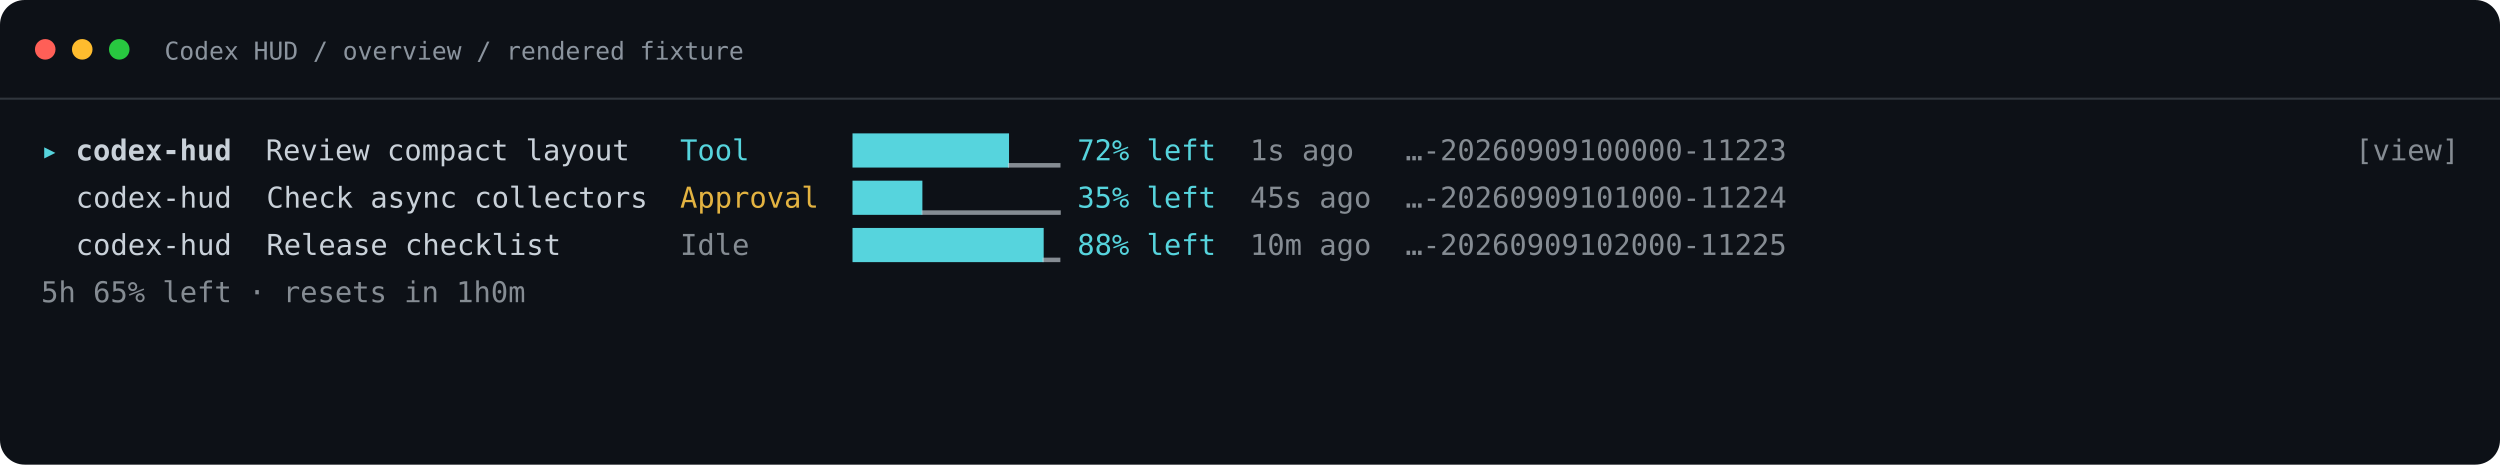
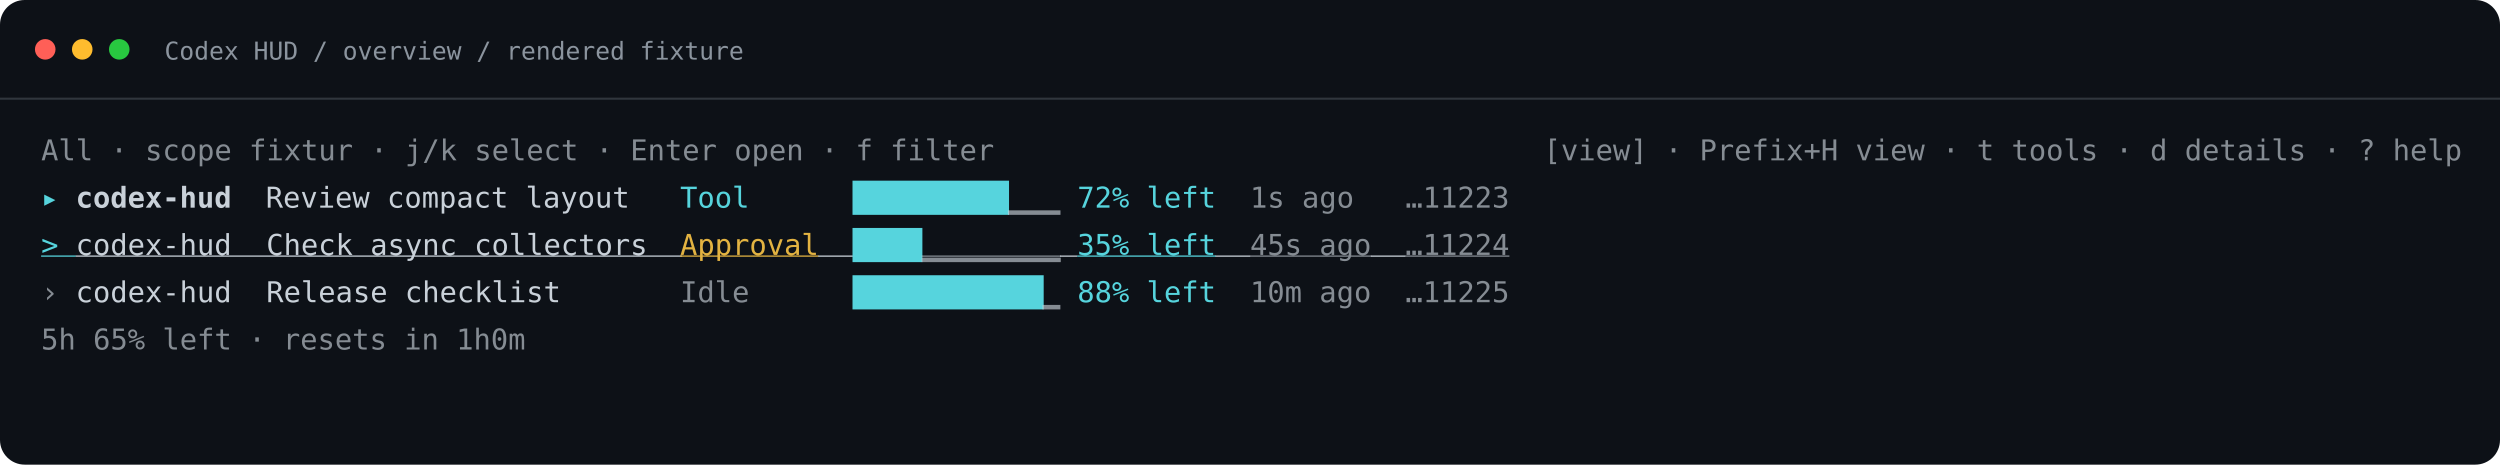
<svg xmlns="http://www.w3.org/2000/svg" width="1216" height="226" viewBox="0 0 1216 226" role="img" aria-label="Codex HUD / overview / rendered fixture">
  <rect width="1216" height="226" rx="12" fill="#0d1117" />
  <path d="M0 48H1216" stroke="#30363d" />
  <circle cx="22" cy="24" r="5" fill="#ff5f57" />
  <circle cx="40" cy="24" r="5" fill="#febc2e" />
  <circle cx="58" cy="24" r="5" fill="#28c840" />
  <text x="80" y="29" fill="#8b949e" font-family="monospace" font-size="12">Codex HUD / overview / rendered fixture</text>
  <g font-family="Menlo,DejaVu Sans Mono,monospace" font-size="14" xml:space="preserve">
-     <text x="20" y="78" fill="#56d4dd" opacity="1" font-weight="400" textLength="16.8" lengthAdjust="spacingAndGlyphs">▸ </text>
-     <text x="36.8" y="78" fill="#c9d1d9" opacity="1" font-weight="700" textLength="75.6" lengthAdjust="spacingAndGlyphs">codex-hud</text>
-     <text x="112.4" y="78" fill="#c9d1d9" opacity="1" font-weight="400" textLength="218.4" lengthAdjust="spacingAndGlyphs">  Review compact layout   </text>
-     <text x="330.8" y="78" fill="#56d4dd" opacity="1" font-weight="400" textLength="33.6" lengthAdjust="spacingAndGlyphs">Tool</text>
-     <text x="364.4" y="78" fill="#c9d1d9" opacity="1" font-weight="400" textLength="50.4" lengthAdjust="spacingAndGlyphs">      </text>
-     <text x="414.8" y="78" fill="#56d4dd" opacity="1" font-weight="400" textLength="75.6" lengthAdjust="spacingAndGlyphs">█████████</text>
-     <text x="490.4" y="78" fill="#c9d1d9" opacity="0.64" font-weight="400" textLength="25.2" lengthAdjust="spacingAndGlyphs">▁▁▁</text>
-     <text x="515.6" y="78" fill="#c9d1d9" opacity="1" font-weight="400" textLength="8.4" lengthAdjust="spacingAndGlyphs"> </text>
-     <text x="524" y="78" fill="#56d4dd" opacity="1" font-weight="400" textLength="67.2" lengthAdjust="spacingAndGlyphs">72% left</text>
-     <text x="591.2" y="78" fill="#c9d1d9" opacity="1" font-weight="400" textLength="16.8" lengthAdjust="spacingAndGlyphs">  </text>
-     <text x="608" y="78" fill="#c9d1d9" opacity="0.64" font-weight="400" textLength="50.4" lengthAdjust="spacingAndGlyphs">1s ago</text>
-     <text x="658.4" y="78" fill="#c9d1d9" opacity="1" font-weight="400" textLength="25.2" lengthAdjust="spacingAndGlyphs">   </text>
-     <text x="683.6" y="78" fill="#c9d1d9" opacity="0.64" font-weight="400" textLength="184.8" lengthAdjust="spacingAndGlyphs">…-20260909100000-11223</text>
-     <text x="868.4" y="78" fill="#c9d1d9" opacity="1" font-weight="400" textLength="277.2" lengthAdjust="spacingAndGlyphs">                                 </text>
-     <text x="1145.6" y="78" fill="#c9d1d9" opacity="0.64" font-weight="400" textLength="50.4" lengthAdjust="spacingAndGlyphs">[view]</text>
-     <text x="20" y="101" fill="#c9d1d9" opacity="1" font-weight="400" textLength="310.8" lengthAdjust="spacingAndGlyphs">  codex-hud  Check async collectors  </text>
-     <text x="330.8" y="101" fill="#e3b341" opacity="1" font-weight="400" textLength="67.2" lengthAdjust="spacingAndGlyphs">Approval</text>
-     <text x="398" y="101" fill="#c9d1d9" opacity="1" font-weight="400" textLength="16.8" lengthAdjust="spacingAndGlyphs">  </text>
-     <text x="414.8" y="101" fill="#56d4dd" opacity="1" font-weight="400" textLength="33.6" lengthAdjust="spacingAndGlyphs">████</text>
-     <text x="448.4" y="101" fill="#c9d1d9" opacity="0.64" font-weight="400" textLength="67.2" lengthAdjust="spacingAndGlyphs">▁▁▁▁▁▁▁▁</text>
-     <text x="515.6" y="101" fill="#c9d1d9" opacity="1" font-weight="400" textLength="8.4" lengthAdjust="spacingAndGlyphs"> </text>
-     <text x="524" y="101" fill="#56d4dd" opacity="1" font-weight="400" textLength="67.2" lengthAdjust="spacingAndGlyphs">35% left</text>
-     <text x="591.2" y="101" fill="#c9d1d9" opacity="1" font-weight="400" textLength="16.8" lengthAdjust="spacingAndGlyphs">  </text>
-     <text x="608" y="101" fill="#c9d1d9" opacity="0.64" font-weight="400" textLength="58.8" lengthAdjust="spacingAndGlyphs">45s ago</text>
-     <text x="666.8" y="101" fill="#c9d1d9" opacity="1" font-weight="400" textLength="16.8" lengthAdjust="spacingAndGlyphs">  </text>
-     <text x="683.6" y="101" fill="#c9d1d9" opacity="0.64" font-weight="400" textLength="184.8" lengthAdjust="spacingAndGlyphs">…-20260909101000-11224</text>
-     <text x="20" y="124" fill="#c9d1d9" opacity="1" font-weight="400" textLength="310.8" lengthAdjust="spacingAndGlyphs">  codex-hud  Release checklist       </text>
-     <text x="330.8" y="124" fill="#c9d1d9" opacity="0.64" font-weight="400" textLength="33.6" lengthAdjust="spacingAndGlyphs">Idle</text>
-     <text x="364.4" y="124" fill="#c9d1d9" opacity="1" font-weight="400" textLength="50.4" lengthAdjust="spacingAndGlyphs">      </text>
-     <text x="414.8" y="124" fill="#56d4dd" opacity="1" font-weight="400" textLength="92.4" lengthAdjust="spacingAndGlyphs">███████████</text>
-     <text x="507.2" y="124" fill="#c9d1d9" opacity="0.64" font-weight="400" textLength="8.4" lengthAdjust="spacingAndGlyphs">▁</text>
-     <text x="515.6" y="124" fill="#c9d1d9" opacity="1" font-weight="400" textLength="8.4" lengthAdjust="spacingAndGlyphs"> </text>
-     <text x="524" y="124" fill="#56d4dd" opacity="1" font-weight="400" textLength="67.2" lengthAdjust="spacingAndGlyphs">88% left</text>
-     <text x="591.2" y="124" fill="#c9d1d9" opacity="1" font-weight="400" textLength="16.8" lengthAdjust="spacingAndGlyphs">  </text>
-     <text x="608" y="124" fill="#c9d1d9" opacity="0.64" font-weight="400" textLength="58.8" lengthAdjust="spacingAndGlyphs">10m ago</text>
-     <text x="666.8" y="124" fill="#c9d1d9" opacity="1" font-weight="400" textLength="16.8" lengthAdjust="spacingAndGlyphs">  </text>
-     <text x="683.6" y="124" fill="#c9d1d9" opacity="0.64" font-weight="400" textLength="184.8" lengthAdjust="spacingAndGlyphs">…-20260909102000-11225</text>
-     <text x="20" y="147" fill="#c9d1d9" opacity="0.64" font-weight="400" textLength="92.4" lengthAdjust="spacingAndGlyphs">5h 65% left</text>
-     <text x="112.4" y="147" fill="#c9d1d9" opacity="0.64" font-weight="400" textLength="25.2" lengthAdjust="spacingAndGlyphs"> · </text>
-     <text x="137.6" y="147" fill="#c9d1d9" opacity="0.64" font-weight="400" textLength="117.6" lengthAdjust="spacingAndGlyphs">resets in 1h0m</text>
+     <text x="20" y="78" fill="#c9d1d9" opacity="0.64" font-weight="400" text-decoration="none" textLength="462" lengthAdjust="spacingAndGlyphs">All · scope fixtur · j/k select · Enter open · f filter</text>
+     <text x="482" y="78" fill="#c9d1d9" opacity="1" font-weight="400" text-decoration="none" textLength="268.8" lengthAdjust="spacingAndGlyphs">                                </text>
+     <text x="750.8" y="78" fill="#c9d1d9" opacity="0.64" font-weight="400" text-decoration="none" textLength="445.2" lengthAdjust="spacingAndGlyphs">[view] · Prefix+H view · t tools · d details · ? help</text>
+     <text x="20" y="101" fill="#56d4dd" opacity="1" font-weight="400" text-decoration="none" textLength="16.8" lengthAdjust="spacingAndGlyphs">▸ </text>
+     <text x="36.8" y="101" fill="#c9d1d9" opacity="1" font-weight="700" text-decoration="none" textLength="75.6" lengthAdjust="spacingAndGlyphs">codex-hud</text>
+     <text x="112.4" y="101" fill="#c9d1d9" opacity="1" font-weight="400" text-decoration="none" textLength="218.4" lengthAdjust="spacingAndGlyphs">  Review compact layout   </text>
+     <text x="330.8" y="101" fill="#56d4dd" opacity="1" font-weight="400" text-decoration="none" textLength="33.6" lengthAdjust="spacingAndGlyphs">Tool</text>
+     <text x="364.4" y="101" fill="#c9d1d9" opacity="1" font-weight="400" text-decoration="none" textLength="50.4" lengthAdjust="spacingAndGlyphs">      </text>
+     <text x="414.8" y="101" fill="#56d4dd" opacity="1" font-weight="400" text-decoration="none" textLength="75.6" lengthAdjust="spacingAndGlyphs">█████████</text>
+     <text x="490.4" y="101" fill="#c9d1d9" opacity="0.64" font-weight="400" text-decoration="none" textLength="25.2" lengthAdjust="spacingAndGlyphs">▁▁▁</text>
+     <text x="515.6" y="101" fill="#c9d1d9" opacity="1" font-weight="400" text-decoration="none" textLength="8.4" lengthAdjust="spacingAndGlyphs"> </text>
+     <text x="524" y="101" fill="#56d4dd" opacity="1" font-weight="400" text-decoration="none" textLength="67.2" lengthAdjust="spacingAndGlyphs">72% left</text>
+     <text x="591.2" y="101" fill="#c9d1d9" opacity="1" font-weight="400" text-decoration="none" textLength="16.8" lengthAdjust="spacingAndGlyphs">  </text>
+     <text x="608" y="101" fill="#c9d1d9" opacity="0.64" font-weight="400" text-decoration="none" textLength="50.4" lengthAdjust="spacingAndGlyphs">1s ago</text>
+     <text x="658.4" y="101" fill="#c9d1d9" opacity="1" font-weight="400" text-decoration="none" textLength="25.2" lengthAdjust="spacingAndGlyphs">   </text>
+     <text x="683.6" y="101" fill="#c9d1d9" opacity="0.64" font-weight="400" text-decoration="none" textLength="50.4" lengthAdjust="spacingAndGlyphs">…11223</text>
+     <text x="20" y="124" fill="#56d4dd" opacity="1" font-weight="400" text-decoration="underline" textLength="16.8" lengthAdjust="spacingAndGlyphs">&gt; </text>
+     <text x="36.8" y="124" fill="#c9d1d9" opacity="1" font-weight="400" text-decoration="underline" textLength="294" lengthAdjust="spacingAndGlyphs">codex-hud  Check async collectors  </text>
+     <text x="330.8" y="124" fill="#e3b341" opacity="1" font-weight="400" text-decoration="underline" textLength="67.2" lengthAdjust="spacingAndGlyphs">Approval</text>
+     <text x="398" y="124" fill="#c9d1d9" opacity="1" font-weight="400" text-decoration="underline" textLength="16.8" lengthAdjust="spacingAndGlyphs">  </text>
+     <text x="414.8" y="124" fill="#56d4dd" opacity="1" font-weight="400" text-decoration="underline" textLength="33.6" lengthAdjust="spacingAndGlyphs">████</text>
+     <text x="448.4" y="124" fill="#c9d1d9" opacity="0.64" font-weight="400" text-decoration="underline" textLength="67.2" lengthAdjust="spacingAndGlyphs">▁▁▁▁▁▁▁▁</text>
+     <text x="515.6" y="124" fill="#c9d1d9" opacity="1" font-weight="400" text-decoration="underline" textLength="8.4" lengthAdjust="spacingAndGlyphs"> </text>
+     <text x="524" y="124" fill="#56d4dd" opacity="1" font-weight="400" text-decoration="underline" textLength="67.2" lengthAdjust="spacingAndGlyphs">35% left</text>
+     <text x="591.2" y="124" fill="#c9d1d9" opacity="1" font-weight="400" text-decoration="underline" textLength="16.8" lengthAdjust="spacingAndGlyphs">  </text>
+     <text x="608" y="124" fill="#c9d1d9" opacity="0.64" font-weight="400" text-decoration="underline" textLength="58.8" lengthAdjust="spacingAndGlyphs">45s ago</text>
+     <text x="666.8" y="124" fill="#c9d1d9" opacity="1" font-weight="400" text-decoration="underline" textLength="16.8" lengthAdjust="spacingAndGlyphs">  </text>
+     <text x="683.6" y="124" fill="#c9d1d9" opacity="0.64" font-weight="400" text-decoration="underline" textLength="50.4" lengthAdjust="spacingAndGlyphs">…11224</text>
+     <text x="20" y="147" fill="#c9d1d9" opacity="0.64" font-weight="400" text-decoration="none" textLength="16.8" lengthAdjust="spacingAndGlyphs">› </text>
+     <text x="36.8" y="147" fill="#c9d1d9" opacity="1" font-weight="400" text-decoration="none" textLength="294" lengthAdjust="spacingAndGlyphs">codex-hud  Release checklist       </text>
+     <text x="330.8" y="147" fill="#c9d1d9" opacity="0.64" font-weight="400" text-decoration="none" textLength="33.6" lengthAdjust="spacingAndGlyphs">Idle</text>
+     <text x="364.4" y="147" fill="#c9d1d9" opacity="1" font-weight="400" text-decoration="none" textLength="50.4" lengthAdjust="spacingAndGlyphs">      </text>
+     <text x="414.8" y="147" fill="#56d4dd" opacity="1" font-weight="400" text-decoration="none" textLength="92.4" lengthAdjust="spacingAndGlyphs">███████████</text>
+     <text x="507.2" y="147" fill="#c9d1d9" opacity="0.64" font-weight="400" text-decoration="none" textLength="8.4" lengthAdjust="spacingAndGlyphs">▁</text>
+     <text x="515.6" y="147" fill="#c9d1d9" opacity="1" font-weight="400" text-decoration="none" textLength="8.4" lengthAdjust="spacingAndGlyphs"> </text>
+     <text x="524" y="147" fill="#56d4dd" opacity="1" font-weight="400" text-decoration="none" textLength="67.2" lengthAdjust="spacingAndGlyphs">88% left</text>
+     <text x="591.2" y="147" fill="#c9d1d9" opacity="1" font-weight="400" text-decoration="none" textLength="16.8" lengthAdjust="spacingAndGlyphs">  </text>
+     <text x="608" y="147" fill="#c9d1d9" opacity="0.64" font-weight="400" text-decoration="none" textLength="58.8" lengthAdjust="spacingAndGlyphs">10m ago</text>
+     <text x="666.8" y="147" fill="#c9d1d9" opacity="1" font-weight="400" text-decoration="none" textLength="16.8" lengthAdjust="spacingAndGlyphs">  </text>
+     <text x="683.6" y="147" fill="#c9d1d9" opacity="0.64" font-weight="400" text-decoration="none" textLength="50.4" lengthAdjust="spacingAndGlyphs">…11225</text>
+     <text x="20" y="170" fill="#c9d1d9" opacity="0.64" font-weight="400" text-decoration="none" textLength="92.4" lengthAdjust="spacingAndGlyphs">5h 65% left</text>
+     <text x="112.4" y="170" fill="#c9d1d9" opacity="0.64" font-weight="400" text-decoration="none" textLength="25.2" lengthAdjust="spacingAndGlyphs"> · </text>
+     <text x="137.6" y="170" fill="#c9d1d9" opacity="0.64" font-weight="400" text-decoration="none" textLength="117.6" lengthAdjust="spacingAndGlyphs">resets in 1h0m</text>
  </g>
</svg>
